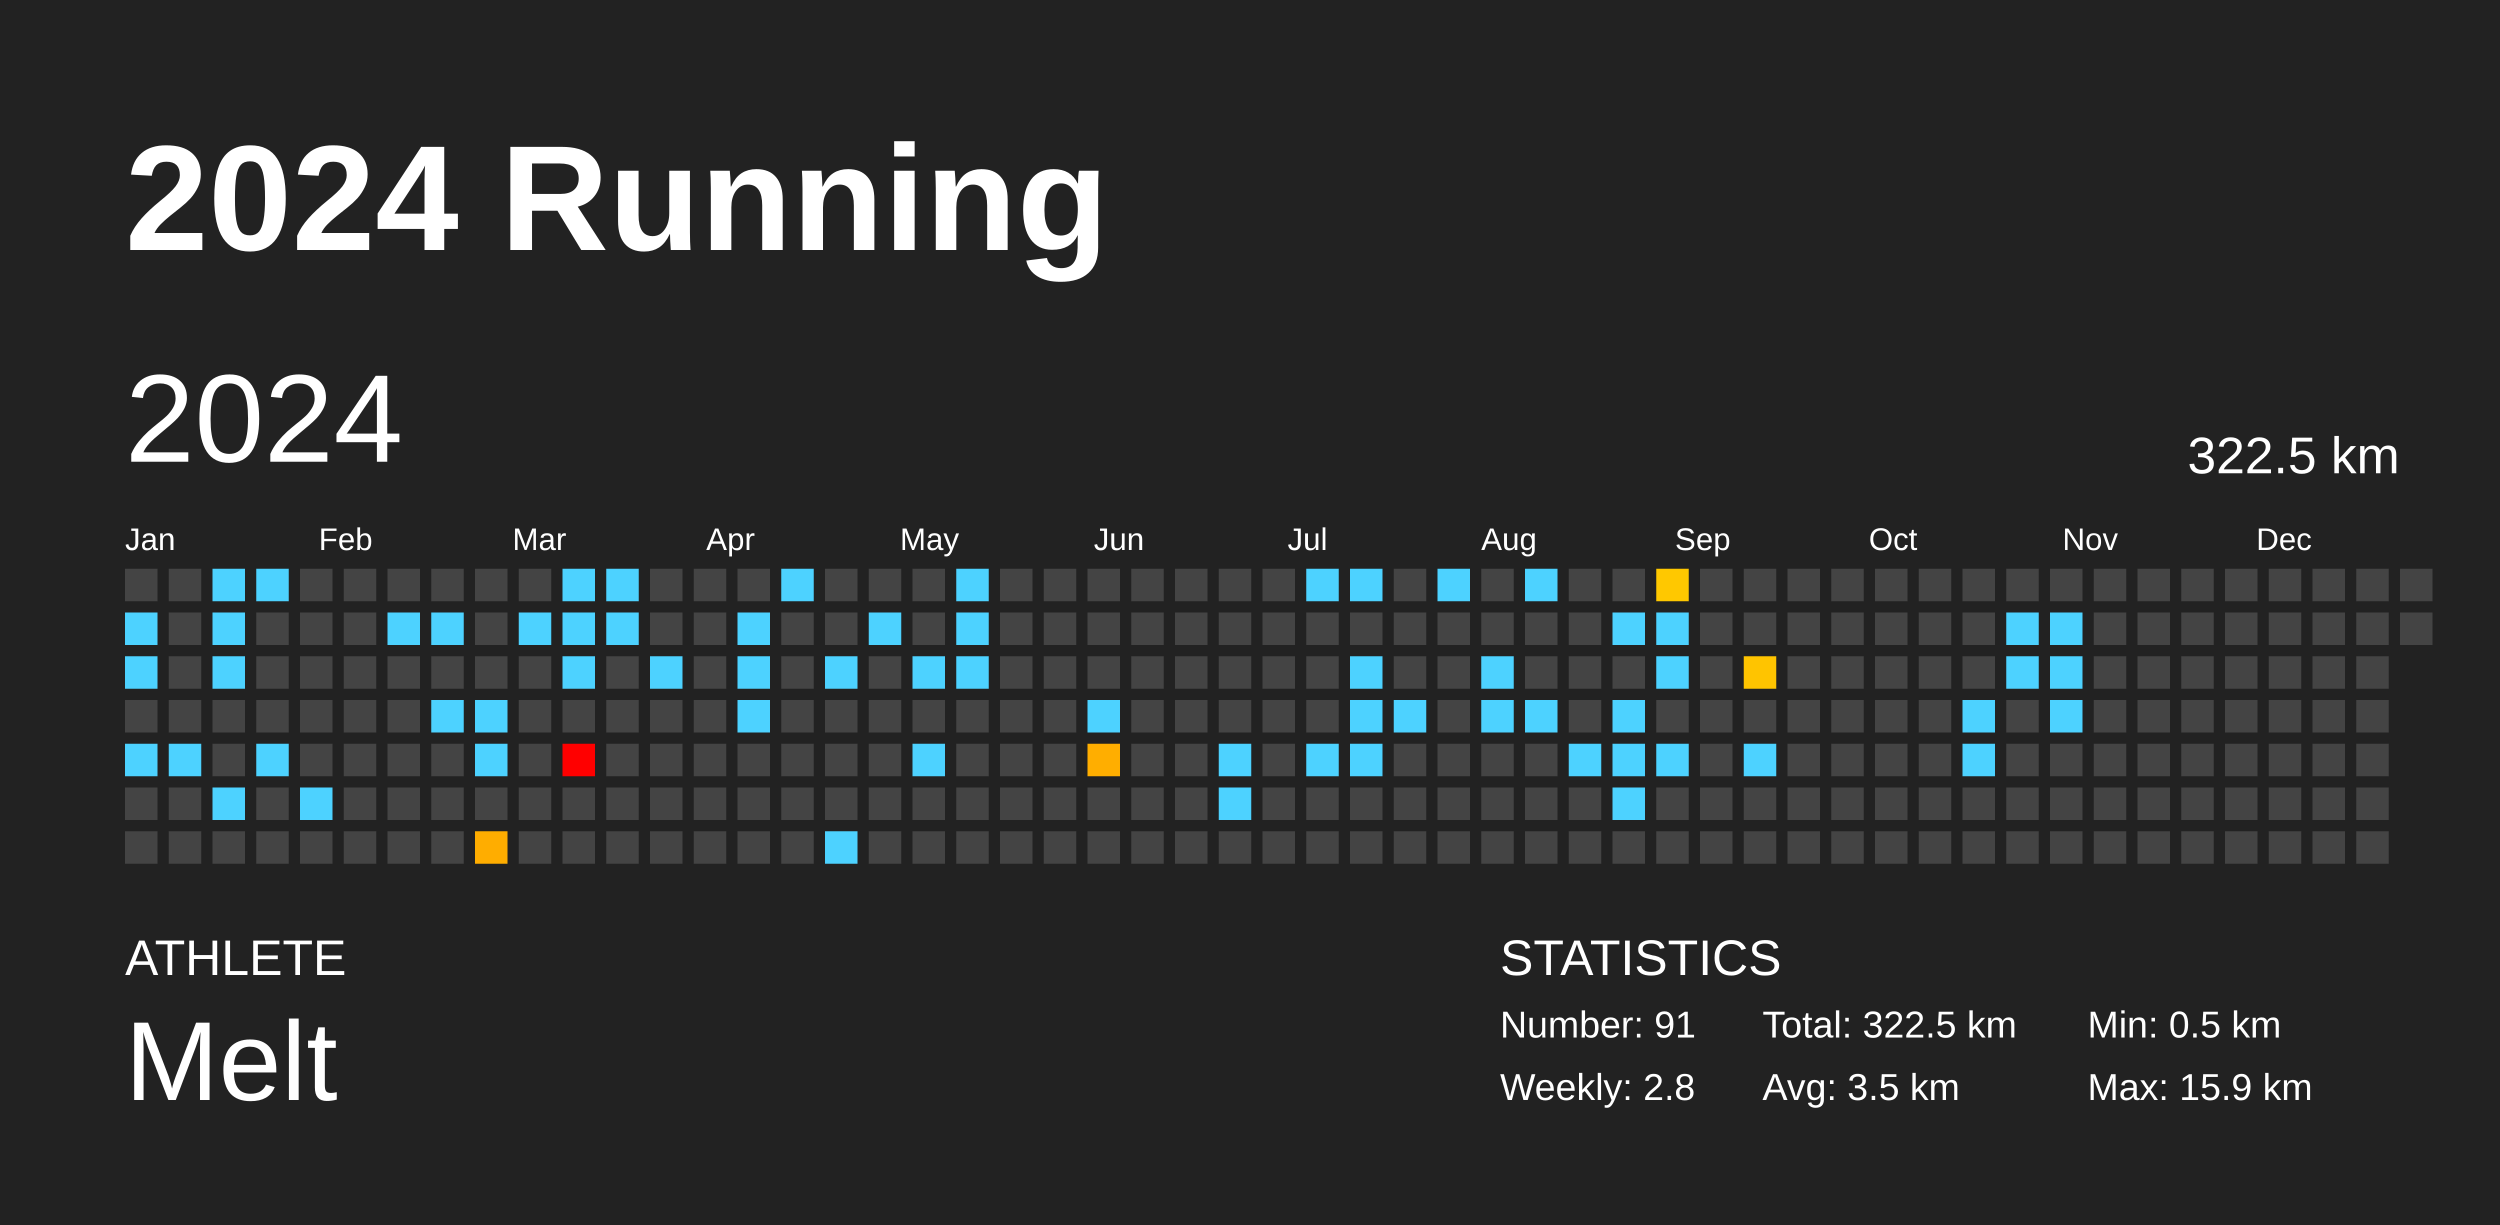
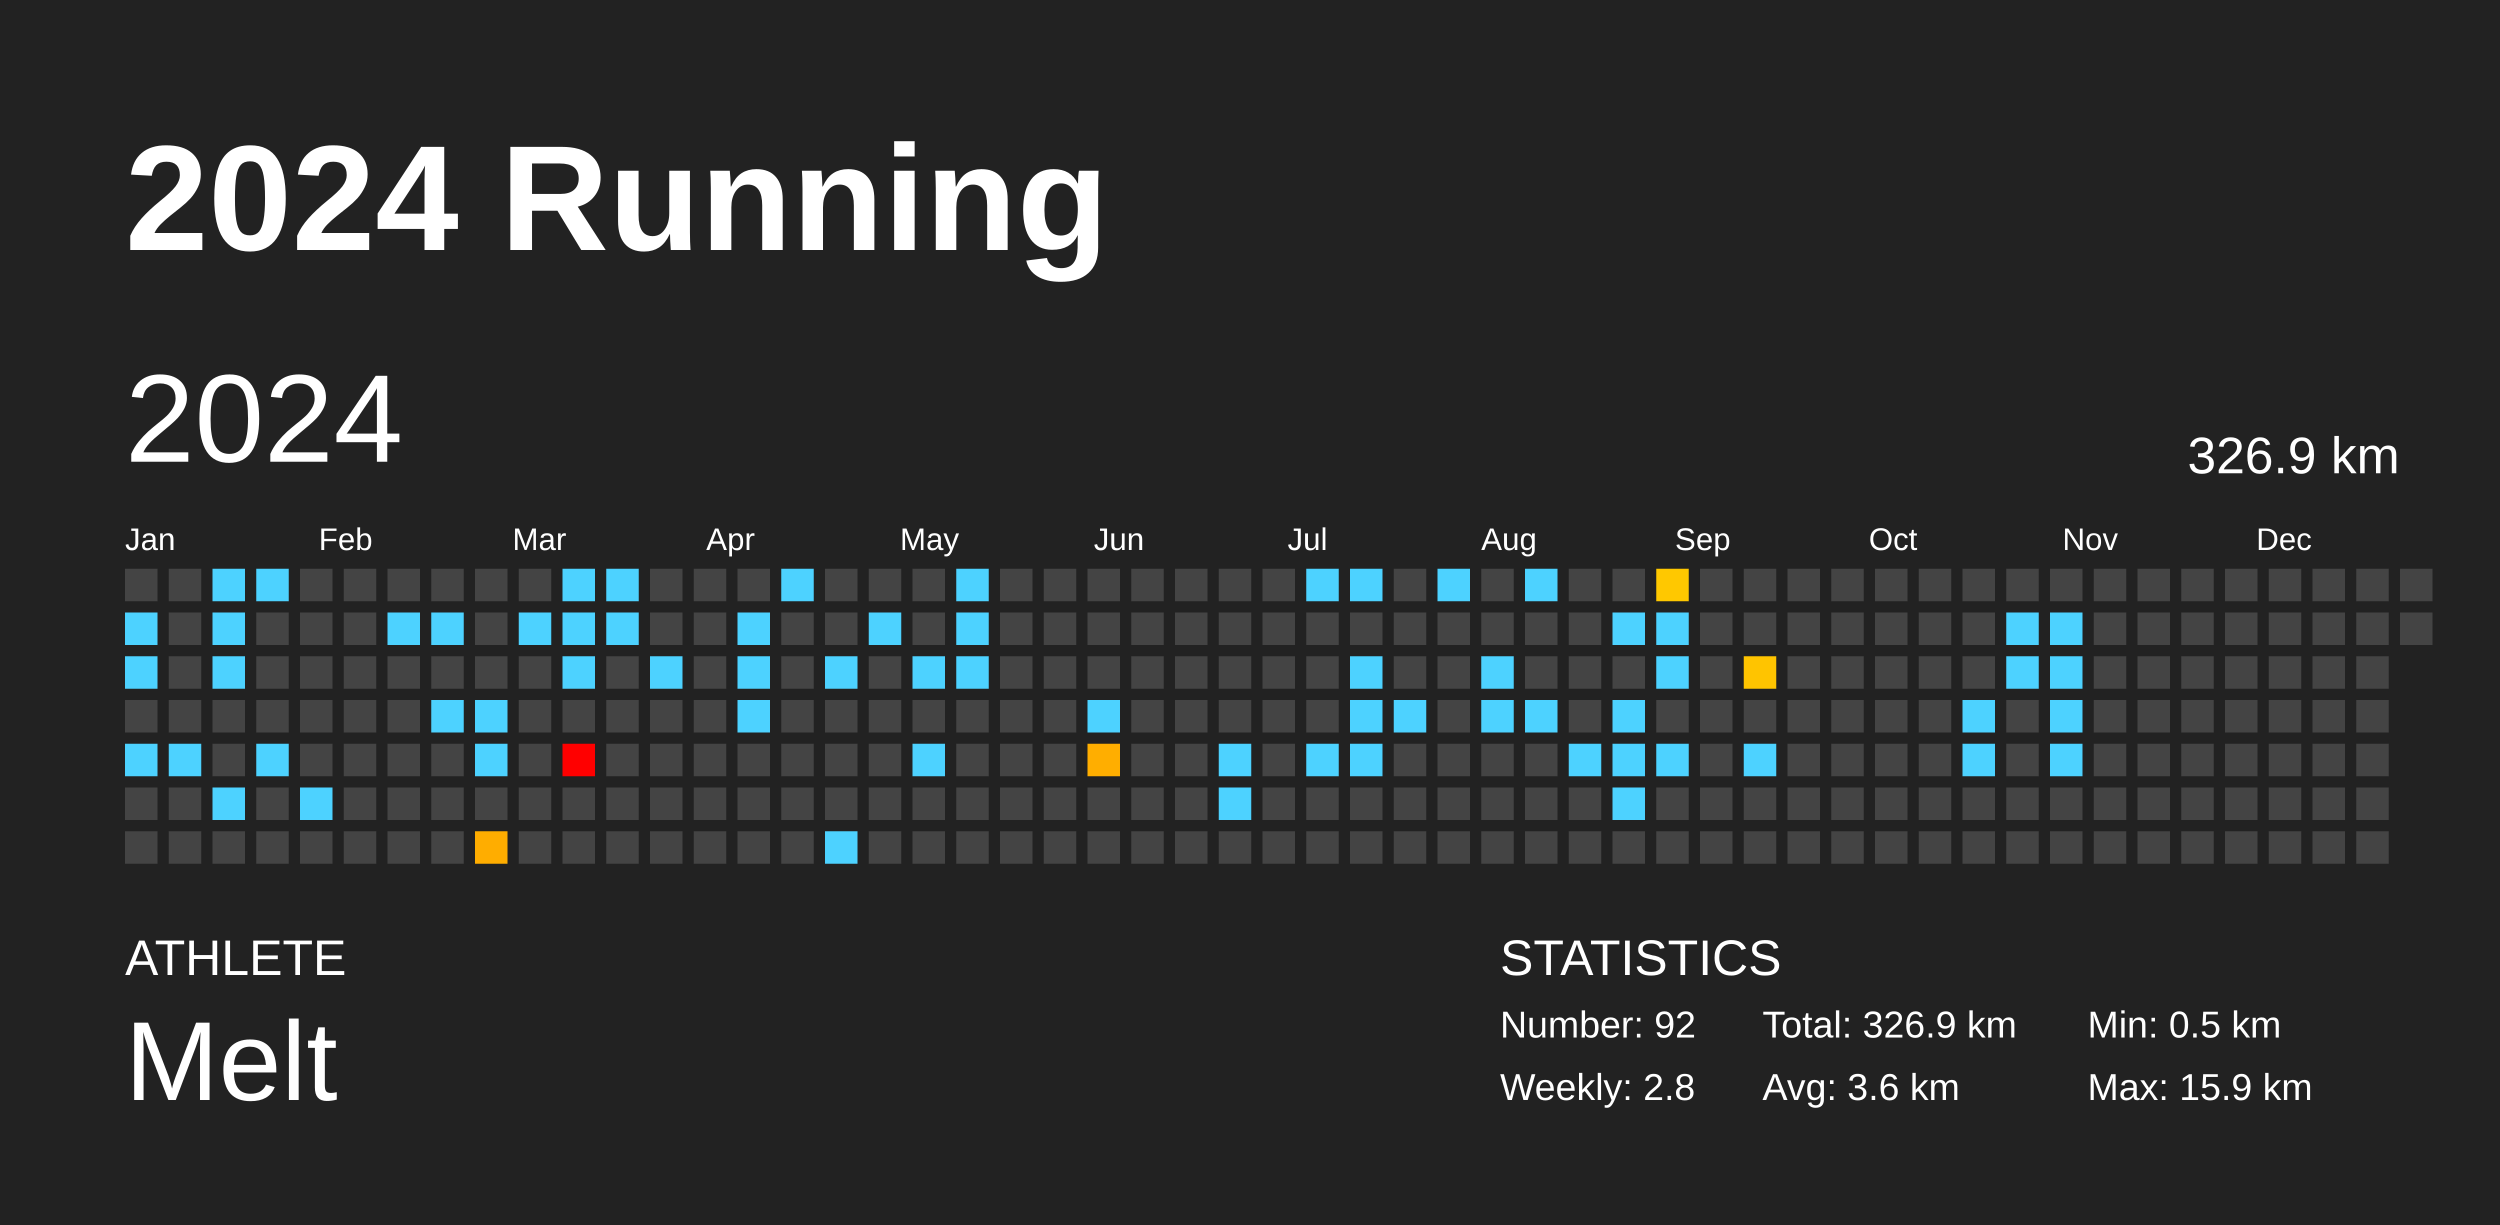
<svg xmlns="http://www.w3.org/2000/svg" baseProfile="full" height="98mm" version="1.1" viewBox="0,0,200,98" width="200mm">
  <defs />
  <rect fill="#222222" height="98" width="200" x="0" y="0" />
  <text fill="#FFFFFF" style="font-size:12px; font-family:Arial; font-weight:bold;" x="10" y="20">2024 Running</text>
  <text fill="#FFFFFF" style="font-size:4px; font-family:Arial" x="10" y="78">ATHLETE</text>
  <text fill="#FFFFFF" style="font-size:9px; font-family:Arial" x="10" y="88">Melt</text>
  <text fill="#FFFFFF" style="font-size:4px; font-family:Arial" x="120" y="78">STATISTICS</text>
-   <text fill="#FFFFFF" style="font-size:3px; font-family:Arial" x="120" y="83">Number: 91</text>
+   <text fill="#FFFFFF" style="font-size:3px; font-family:Arial" x="120" y="83">Number: 92</text>
  <text fill="#FFFFFF" style="font-size:3px; font-family:Arial" x="120" y="88">Weekly: 2.8</text>
-   <text fill="#FFFFFF" style="font-size:3px; font-family:Arial" x="141" y="83">Total: 322.5 km</text>
-   <text fill="#FFFFFF" style="font-size:3px; font-family:Arial" x="141" y="88">Avg: 3.5 km</text>
+   <text fill="#FFFFFF" style="font-size:3px; font-family:Arial" x="141" y="83">Total: 326.9 km</text>
+   <text fill="#FFFFFF" style="font-size:3px; font-family:Arial" x="141" y="88">Avg: 3.6 km</text>
  <text fill="#FFFFFF" style="font-size:3px; font-family:Arial" x="167" y="83">Min: 0.5 km</text>
  <text fill="#FFFFFF" style="font-size:3px; font-family:Arial" x="167" y="88">Max: 15.9 km</text>
  <text dominant-baseline="hanging" fill="#FFFFFF" style="font-size:10.0px; font-family:Arial;" x="10" y="30">2024</text>
-   <text dominant-baseline="hanging" fill="#FFFFFF" style="font-size:4.125px; font-family:Arial;" x="175" y="35">322.5 km</text>
+   <text dominant-baseline="hanging" fill="#FFFFFF" style="font-size:4.125px; font-family:Arial;" x="175" y="35">326.9 km</text>
  <text fill="#FFFFFF" style="font-size:2.5px; font-family:Arial" x="10.0" y="44">Jan</text>
  <text fill="#FFFFFF" style="font-size:2.5px; font-family:Arial" x="25.5" y="44">Feb</text>
  <text fill="#FFFFFF" style="font-size:2.5px; font-family:Arial" x="41.0" y="44">Mar</text>
  <text fill="#FFFFFF" style="font-size:2.5px; font-family:Arial" x="56.5" y="44">Apr</text>
  <text fill="#FFFFFF" style="font-size:2.5px; font-family:Arial" x="72.0" y="44">May</text>
  <text fill="#FFFFFF" style="font-size:2.5px; font-family:Arial" x="87.5" y="44">Jun</text>
  <text fill="#FFFFFF" style="font-size:2.5px; font-family:Arial" x="103.0" y="44">Jul</text>
  <text fill="#FFFFFF" style="font-size:2.5px; font-family:Arial" x="118.5" y="44">Aug</text>
  <text fill="#FFFFFF" style="font-size:2.5px; font-family:Arial" x="134.0" y="44">Sep</text>
  <text fill="#FFFFFF" style="font-size:2.5px; font-family:Arial" x="149.5" y="44">Oct</text>
  <text fill="#FFFFFF" style="font-size:2.5px; font-family:Arial" x="165.0" y="44">Nov</text>
  <text fill="#FFFFFF" style="font-size:2.5px; font-family:Arial" x="180.5" y="44">Dec</text>
  <rect fill="#444444" height="2.6" width="2.6" x="10.0" y="45.5" />
  <rect fill="#4dd2ff" height="2.6" width="2.6" x="10.0" y="49.0" />
  <rect fill="#4dd2ff" height="2.6" width="2.6" x="10.0" y="52.5" />
  <rect fill="#444444" height="2.6" width="2.6" x="10.0" y="56.0" />
  <rect fill="#4dd2ff" height="2.6" width="2.6" x="10.0" y="59.5" />
  <rect fill="#444444" height="2.6" width="2.6" x="10.0" y="63.0" />
  <rect fill="#444444" height="2.6" width="2.6" x="10.0" y="66.5" />
  <rect fill="#444444" height="2.6" width="2.6" x="13.5" y="45.5" />
  <rect fill="#444444" height="2.6" width="2.6" x="13.5" y="49.0" />
  <rect fill="#444444" height="2.6" width="2.6" x="13.5" y="52.5" />
  <rect fill="#444444" height="2.6" width="2.6" x="13.5" y="56.0" />
  <rect fill="#4dd2ff" height="2.6" width="2.6" x="13.5" y="59.5" />
  <rect fill="#444444" height="2.6" width="2.6" x="13.5" y="63.0" />
  <rect fill="#444444" height="2.6" width="2.6" x="13.5" y="66.5" />
  <rect fill="#4dd2ff" height="2.6" width="2.6" x="17.0" y="45.5" />
  <rect fill="#4dd2ff" height="2.6" width="2.6" x="17.0" y="49.0" />
  <rect fill="#4dd2ff" height="2.6" width="2.6" x="17.0" y="52.5" />
  <rect fill="#444444" height="2.6" width="2.6" x="17.0" y="56.0" />
  <rect fill="#444444" height="2.6" width="2.6" x="17.0" y="59.5" />
  <rect fill="#4dd2ff" height="2.6" width="2.6" x="17.0" y="63.0" />
  <rect fill="#444444" height="2.6" width="2.6" x="17.0" y="66.5" />
  <rect fill="#4dd2ff" height="2.6" width="2.6" x="20.5" y="45.5" />
  <rect fill="#444444" height="2.6" width="2.6" x="20.5" y="49.0" />
  <rect fill="#444444" height="2.6" width="2.6" x="20.5" y="52.5" />
  <rect fill="#444444" height="2.6" width="2.6" x="20.5" y="56.0" />
  <rect fill="#4dd2ff" height="2.6" width="2.6" x="20.5" y="59.5" />
  <rect fill="#444444" height="2.6" width="2.6" x="20.5" y="63.0" />
  <rect fill="#444444" height="2.6" width="2.6" x="20.5" y="66.5" />
  <rect fill="#444444" height="2.6" width="2.6" x="24.0" y="45.5" />
  <rect fill="#444444" height="2.6" width="2.6" x="24.0" y="49.0" />
  <rect fill="#444444" height="2.6" width="2.6" x="24.0" y="52.5" />
  <rect fill="#444444" height="2.6" width="2.6" x="24.0" y="56.0" />
  <rect fill="#444444" height="2.6" width="2.6" x="24.0" y="59.5" />
  <rect fill="#4dd2ff" height="2.6" width="2.6" x="24.0" y="63.0" />
  <rect fill="#444444" height="2.6" width="2.6" x="24.0" y="66.5" />
  <rect fill="#444444" height="2.6" width="2.6" x="27.5" y="45.5" />
  <rect fill="#444444" height="2.6" width="2.6" x="27.5" y="49.0" />
  <rect fill="#444444" height="2.6" width="2.6" x="27.5" y="52.5" />
  <rect fill="#444444" height="2.6" width="2.6" x="27.5" y="56.0" />
  <rect fill="#444444" height="2.6" width="2.6" x="27.5" y="59.5" />
  <rect fill="#444444" height="2.6" width="2.6" x="27.5" y="63.0" />
  <rect fill="#444444" height="2.6" width="2.6" x="27.5" y="66.5" />
  <rect fill="#444444" height="2.6" width="2.6" x="31.0" y="45.5" />
  <rect fill="#4dd2ff" height="2.6" width="2.6" x="31.0" y="49.0" />
  <rect fill="#444444" height="2.6" width="2.6" x="31.0" y="52.5" />
  <rect fill="#444444" height="2.6" width="2.6" x="31.0" y="56.0" />
  <rect fill="#444444" height="2.6" width="2.6" x="31.0" y="59.5" />
  <rect fill="#444444" height="2.6" width="2.6" x="31.0" y="63.0" />
  <rect fill="#444444" height="2.6" width="2.6" x="31.0" y="66.5" />
  <rect fill="#444444" height="2.6" width="2.6" x="34.5" y="45.5" />
  <rect fill="#4dd2ff" height="2.6" width="2.6" x="34.5" y="49.0" />
  <rect fill="#444444" height="2.6" width="2.6" x="34.5" y="52.5" />
  <rect fill="#4dd2ff" height="2.6" width="2.6" x="34.5" y="56.0" />
  <rect fill="#444444" height="2.6" width="2.6" x="34.5" y="59.5" />
  <rect fill="#444444" height="2.6" width="2.6" x="34.5" y="63.0" />
  <rect fill="#444444" height="2.6" width="2.6" x="34.5" y="66.5" />
  <rect fill="#444444" height="2.6" width="2.6" x="38.0" y="45.5" />
  <rect fill="#444444" height="2.6" width="2.6" x="38.0" y="49.0" />
  <rect fill="#444444" height="2.6" width="2.6" x="38.0" y="52.5" />
  <rect fill="#4dd2ff" height="2.6" width="2.6" x="38.0" y="56.0" />
  <rect fill="#4dd2ff" height="2.6" width="2.6" x="38.0" y="59.5" />
  <rect fill="#444444" height="2.6" width="2.6" x="38.0" y="63.0" />
  <rect fill="#ffad00" height="2.6" width="2.6" x="38.0" y="66.5" />
  <rect fill="#444444" height="2.6" width="2.6" x="41.5" y="45.5" />
  <rect fill="#4dd2ff" height="2.6" width="2.6" x="41.5" y="49.0" />
  <rect fill="#444444" height="2.6" width="2.6" x="41.5" y="52.5" />
  <rect fill="#444444" height="2.6" width="2.6" x="41.5" y="56.0" />
  <rect fill="#444444" height="2.6" width="2.6" x="41.5" y="59.5" />
  <rect fill="#444444" height="2.6" width="2.6" x="41.5" y="63.0" />
  <rect fill="#444444" height="2.6" width="2.6" x="41.5" y="66.5" />
  <rect fill="#4dd2ff" height="2.6" width="2.6" x="45.0" y="45.5" />
  <rect fill="#4dd2ff" height="2.6" width="2.6" x="45.0" y="49.0" />
  <rect fill="#4dd2ff" height="2.6" width="2.6" x="45.0" y="52.5" />
  <rect fill="#444444" height="2.6" width="2.6" x="45.0" y="56.0" />
  <rect fill="red" height="2.6" width="2.6" x="45.0" y="59.5" />
  <rect fill="#444444" height="2.6" width="2.6" x="45.0" y="63.0" />
  <rect fill="#444444" height="2.6" width="2.6" x="45.0" y="66.5" />
  <rect fill="#4dd2ff" height="2.6" width="2.6" x="48.5" y="45.5" />
  <rect fill="#4dd2ff" height="2.6" width="2.6" x="48.5" y="49.0" />
  <rect fill="#444444" height="2.6" width="2.6" x="48.5" y="52.5" />
  <rect fill="#444444" height="2.6" width="2.6" x="48.5" y="56.0" />
  <rect fill="#444444" height="2.6" width="2.6" x="48.5" y="59.5" />
  <rect fill="#444444" height="2.6" width="2.6" x="48.5" y="63.0" />
  <rect fill="#444444" height="2.6" width="2.6" x="48.5" y="66.5" />
  <rect fill="#444444" height="2.6" width="2.6" x="52.0" y="45.5" />
  <rect fill="#444444" height="2.6" width="2.6" x="52.0" y="49.0" />
  <rect fill="#4dd2ff" height="2.6" width="2.6" x="52.0" y="52.5" />
  <rect fill="#444444" height="2.6" width="2.6" x="52.0" y="56.0" />
  <rect fill="#444444" height="2.6" width="2.6" x="52.0" y="59.5" />
  <rect fill="#444444" height="2.6" width="2.6" x="52.0" y="63.0" />
  <rect fill="#444444" height="2.6" width="2.6" x="52.0" y="66.5" />
  <rect fill="#444444" height="2.6" width="2.6" x="55.5" y="45.5" />
  <rect fill="#444444" height="2.6" width="2.6" x="55.5" y="49.0" />
  <rect fill="#444444" height="2.6" width="2.6" x="55.5" y="52.5" />
  <rect fill="#444444" height="2.6" width="2.6" x="55.5" y="56.0" />
  <rect fill="#444444" height="2.6" width="2.6" x="55.5" y="59.5" />
  <rect fill="#444444" height="2.6" width="2.6" x="55.5" y="63.0" />
  <rect fill="#444444" height="2.6" width="2.6" x="55.5" y="66.5" />
  <rect fill="#444444" height="2.6" width="2.6" x="59.0" y="45.5" />
  <rect fill="#4dd2ff" height="2.6" width="2.6" x="59.0" y="49.0" />
  <rect fill="#4dd2ff" height="2.6" width="2.6" x="59.0" y="52.5" />
  <rect fill="#4dd2ff" height="2.6" width="2.6" x="59.0" y="56.0" />
  <rect fill="#444444" height="2.6" width="2.6" x="59.0" y="59.5" />
  <rect fill="#444444" height="2.6" width="2.6" x="59.0" y="63.0" />
  <rect fill="#444444" height="2.6" width="2.6" x="59.0" y="66.5" />
  <rect fill="#4dd2ff" height="2.6" width="2.6" x="62.5" y="45.5" />
  <rect fill="#444444" height="2.6" width="2.6" x="62.5" y="49.0" />
  <rect fill="#444444" height="2.6" width="2.6" x="62.5" y="52.5" />
  <rect fill="#444444" height="2.6" width="2.6" x="62.5" y="56.0" />
  <rect fill="#444444" height="2.6" width="2.6" x="62.5" y="59.5" />
  <rect fill="#444444" height="2.6" width="2.6" x="62.5" y="63.0" />
  <rect fill="#444444" height="2.6" width="2.6" x="62.5" y="66.5" />
  <rect fill="#444444" height="2.6" width="2.6" x="66.0" y="45.5" />
  <rect fill="#444444" height="2.6" width="2.6" x="66.0" y="49.0" />
  <rect fill="#4dd2ff" height="2.6" width="2.6" x="66.0" y="52.5" />
  <rect fill="#444444" height="2.6" width="2.6" x="66.0" y="56.0" />
  <rect fill="#444444" height="2.6" width="2.6" x="66.0" y="59.5" />
  <rect fill="#444444" height="2.6" width="2.6" x="66.0" y="63.0" />
  <rect fill="#4dd2ff" height="2.6" width="2.6" x="66.0" y="66.5" />
  <rect fill="#444444" height="2.6" width="2.6" x="69.5" y="45.5" />
  <rect fill="#4dd2ff" height="2.6" width="2.6" x="69.5" y="49.0" />
  <rect fill="#444444" height="2.6" width="2.6" x="69.5" y="52.5" />
  <rect fill="#444444" height="2.6" width="2.6" x="69.5" y="56.0" />
  <rect fill="#444444" height="2.6" width="2.6" x="69.5" y="59.5" />
  <rect fill="#444444" height="2.6" width="2.6" x="69.5" y="63.0" />
  <rect fill="#444444" height="2.6" width="2.6" x="69.5" y="66.5" />
  <rect fill="#444444" height="2.6" width="2.6" x="73.0" y="45.5" />
  <rect fill="#444444" height="2.6" width="2.6" x="73.0" y="49.0" />
  <rect fill="#4dd2ff" height="2.6" width="2.6" x="73.0" y="52.5" />
  <rect fill="#444444" height="2.6" width="2.6" x="73.0" y="56.0" />
  <rect fill="#4dd2ff" height="2.6" width="2.6" x="73.0" y="59.5" />
  <rect fill="#444444" height="2.6" width="2.6" x="73.0" y="63.0" />
  <rect fill="#444444" height="2.6" width="2.6" x="73.0" y="66.5" />
  <rect fill="#4dd2ff" height="2.6" width="2.6" x="76.5" y="45.5" />
  <rect fill="#4dd2ff" height="2.6" width="2.6" x="76.5" y="49.0" />
  <rect fill="#4dd2ff" height="2.6" width="2.6" x="76.5" y="52.5" />
  <rect fill="#444444" height="2.6" width="2.6" x="76.5" y="56.0" />
  <rect fill="#444444" height="2.6" width="2.6" x="76.5" y="59.5" />
  <rect fill="#444444" height="2.6" width="2.6" x="76.5" y="63.0" />
  <rect fill="#444444" height="2.6" width="2.6" x="76.5" y="66.5" />
  <rect fill="#444444" height="2.6" width="2.6" x="80.0" y="45.5" />
  <rect fill="#444444" height="2.6" width="2.6" x="80.0" y="49.0" />
  <rect fill="#444444" height="2.6" width="2.6" x="80.0" y="52.5" />
  <rect fill="#444444" height="2.6" width="2.6" x="80.0" y="56.0" />
  <rect fill="#444444" height="2.6" width="2.6" x="80.0" y="59.5" />
  <rect fill="#444444" height="2.6" width="2.6" x="80.0" y="63.0" />
  <rect fill="#444444" height="2.6" width="2.6" x="80.0" y="66.5" />
  <rect fill="#444444" height="2.6" width="2.6" x="83.5" y="45.5" />
  <rect fill="#444444" height="2.6" width="2.6" x="83.5" y="49.0" />
  <rect fill="#444444" height="2.6" width="2.6" x="83.5" y="52.5" />
  <rect fill="#444444" height="2.6" width="2.6" x="83.5" y="56.0" />
  <rect fill="#444444" height="2.6" width="2.6" x="83.5" y="59.5" />
  <rect fill="#444444" height="2.6" width="2.6" x="83.5" y="63.0" />
  <rect fill="#444444" height="2.6" width="2.6" x="83.5" y="66.5" />
  <rect fill="#444444" height="2.6" width="2.6" x="87.0" y="45.5" />
  <rect fill="#444444" height="2.6" width="2.6" x="87.0" y="49.0" />
  <rect fill="#444444" height="2.6" width="2.6" x="87.0" y="52.5" />
  <rect fill="#4dd2ff" height="2.6" width="2.6" x="87.0" y="56.0" />
  <rect fill="#ffae00" height="2.6" width="2.6" x="87.0" y="59.5" />
  <rect fill="#444444" height="2.6" width="2.6" x="87.0" y="63.0" />
  <rect fill="#444444" height="2.6" width="2.6" x="87.0" y="66.5" />
  <rect fill="#444444" height="2.6" width="2.6" x="90.5" y="45.5" />
  <rect fill="#444444" height="2.6" width="2.6" x="90.5" y="49.0" />
  <rect fill="#444444" height="2.6" width="2.6" x="90.5" y="52.5" />
  <rect fill="#444444" height="2.6" width="2.6" x="90.5" y="56.0" />
  <rect fill="#444444" height="2.6" width="2.6" x="90.5" y="59.5" />
  <rect fill="#444444" height="2.6" width="2.6" x="90.5" y="63.0" />
  <rect fill="#444444" height="2.6" width="2.6" x="90.5" y="66.5" />
  <rect fill="#444444" height="2.6" width="2.6" x="94.0" y="45.5" />
  <rect fill="#444444" height="2.6" width="2.6" x="94.0" y="49.0" />
  <rect fill="#444444" height="2.6" width="2.6" x="94.0" y="52.5" />
  <rect fill="#444444" height="2.6" width="2.6" x="94.0" y="56.0" />
  <rect fill="#444444" height="2.6" width="2.6" x="94.0" y="59.5" />
  <rect fill="#444444" height="2.6" width="2.6" x="94.0" y="63.0" />
  <rect fill="#444444" height="2.6" width="2.6" x="94.0" y="66.5" />
  <rect fill="#444444" height="2.6" width="2.6" x="97.5" y="45.5" />
  <rect fill="#444444" height="2.6" width="2.6" x="97.5" y="49.0" />
  <rect fill="#444444" height="2.6" width="2.6" x="97.5" y="52.5" />
  <rect fill="#444444" height="2.6" width="2.6" x="97.5" y="56.0" />
  <rect fill="#4dd2ff" height="2.6" width="2.6" x="97.5" y="59.5" />
  <rect fill="#4dd2ff" height="2.6" width="2.6" x="97.5" y="63.0" />
  <rect fill="#444444" height="2.6" width="2.6" x="97.5" y="66.5" />
  <rect fill="#444444" height="2.6" width="2.6" x="101.0" y="45.5" />
  <rect fill="#444444" height="2.6" width="2.6" x="101.0" y="49.0" />
  <rect fill="#444444" height="2.6" width="2.6" x="101.0" y="52.5" />
  <rect fill="#444444" height="2.6" width="2.6" x="101.0" y="56.0" />
  <rect fill="#444444" height="2.6" width="2.6" x="101.0" y="59.5" />
  <rect fill="#444444" height="2.6" width="2.6" x="101.0" y="63.0" />
  <rect fill="#444444" height="2.6" width="2.6" x="101.0" y="66.5" />
  <rect fill="#4dd2ff" height="2.6" width="2.6" x="104.5" y="45.5" />
  <rect fill="#444444" height="2.6" width="2.6" x="104.5" y="49.0" />
  <rect fill="#444444" height="2.6" width="2.6" x="104.5" y="52.5" />
  <rect fill="#444444" height="2.6" width="2.6" x="104.5" y="56.0" />
  <rect fill="#4dd2ff" height="2.6" width="2.6" x="104.5" y="59.5" />
  <rect fill="#444444" height="2.6" width="2.6" x="104.5" y="63.0" />
  <rect fill="#444444" height="2.6" width="2.6" x="104.5" y="66.5" />
  <rect fill="#4dd2ff" height="2.6" width="2.6" x="108.0" y="45.5" />
  <rect fill="#444444" height="2.6" width="2.6" x="108.0" y="49.0" />
  <rect fill="#4dd2ff" height="2.6" width="2.6" x="108.0" y="52.5" />
  <rect fill="#4dd2ff" height="2.6" width="2.6" x="108.0" y="56.0" />
  <rect fill="#4dd2ff" height="2.6" width="2.6" x="108.0" y="59.5" />
  <rect fill="#444444" height="2.6" width="2.6" x="108.0" y="63.0" />
  <rect fill="#444444" height="2.6" width="2.6" x="108.0" y="66.5" />
  <rect fill="#444444" height="2.6" width="2.6" x="111.5" y="45.5" />
  <rect fill="#444444" height="2.6" width="2.6" x="111.5" y="49.0" />
  <rect fill="#444444" height="2.6" width="2.6" x="111.5" y="52.5" />
  <rect fill="#4dd2ff" height="2.6" width="2.6" x="111.5" y="56.0" />
  <rect fill="#444444" height="2.6" width="2.6" x="111.5" y="59.5" />
  <rect fill="#444444" height="2.6" width="2.6" x="111.5" y="63.0" />
  <rect fill="#444444" height="2.6" width="2.6" x="111.5" y="66.5" />
  <rect fill="#4dd2ff" height="2.6" width="2.6" x="115.0" y="45.5" />
  <rect fill="#444444" height="2.6" width="2.6" x="115.0" y="49.0" />
  <rect fill="#444444" height="2.6" width="2.6" x="115.0" y="52.5" />
  <rect fill="#444444" height="2.6" width="2.6" x="115.0" y="56.0" />
  <rect fill="#444444" height="2.6" width="2.6" x="115.0" y="59.5" />
  <rect fill="#444444" height="2.6" width="2.6" x="115.0" y="63.0" />
  <rect fill="#444444" height="2.6" width="2.6" x="115.0" y="66.5" />
  <rect fill="#444444" height="2.6" width="2.6" x="118.5" y="45.5" />
  <rect fill="#444444" height="2.6" width="2.6" x="118.5" y="49.0" />
  <rect fill="#4dd2ff" height="2.6" width="2.6" x="118.5" y="52.5" />
  <rect fill="#4dd2ff" height="2.6" width="2.6" x="118.5" y="56.0" />
  <rect fill="#444444" height="2.6" width="2.6" x="118.5" y="59.5" />
  <rect fill="#444444" height="2.6" width="2.6" x="118.5" y="63.0" />
  <rect fill="#444444" height="2.6" width="2.6" x="118.5" y="66.5" />
  <rect fill="#4dd2ff" height="2.6" width="2.6" x="122.0" y="45.5" />
  <rect fill="#444444" height="2.6" width="2.6" x="122.0" y="49.0" />
  <rect fill="#444444" height="2.6" width="2.6" x="122.0" y="52.5" />
  <rect fill="#4dd2ff" height="2.6" width="2.6" x="122.0" y="56.0" />
  <rect fill="#444444" height="2.6" width="2.6" x="122.0" y="59.5" />
  <rect fill="#444444" height="2.6" width="2.6" x="122.0" y="63.0" />
  <rect fill="#444444" height="2.6" width="2.6" x="122.0" y="66.5" />
  <rect fill="#444444" height="2.6" width="2.6" x="125.5" y="45.5" />
  <rect fill="#444444" height="2.6" width="2.6" x="125.5" y="49.0" />
  <rect fill="#444444" height="2.6" width="2.6" x="125.5" y="52.5" />
  <rect fill="#444444" height="2.6" width="2.6" x="125.5" y="56.0" />
  <rect fill="#4dd2ff" height="2.6" width="2.6" x="125.5" y="59.5" />
  <rect fill="#444444" height="2.6" width="2.6" x="125.5" y="63.0" />
  <rect fill="#444444" height="2.6" width="2.6" x="125.5" y="66.5" />
  <rect fill="#444444" height="2.6" width="2.6" x="129.0" y="45.5" />
  <rect fill="#4dd2ff" height="2.6" width="2.6" x="129.0" y="49.0" />
  <rect fill="#444444" height="2.6" width="2.6" x="129.0" y="52.5" />
  <rect fill="#4dd2ff" height="2.6" width="2.6" x="129.0" y="56.0" />
  <rect fill="#4dd2ff" height="2.6" width="2.6" x="129.0" y="59.5" />
  <rect fill="#4dd2ff" height="2.6" width="2.6" x="129.0" y="63.0" />
  <rect fill="#444444" height="2.6" width="2.6" x="129.0" y="66.5" />
  <rect fill="#ffc800" height="2.6" width="2.6" x="132.5" y="45.5" />
  <rect fill="#4dd2ff" height="2.6" width="2.6" x="132.5" y="49.0" />
  <rect fill="#4dd2ff" height="2.6" width="2.6" x="132.5" y="52.5" />
  <rect fill="#444444" height="2.6" width="2.6" x="132.5" y="56.0" />
  <rect fill="#4dd2ff" height="2.6" width="2.6" x="132.5" y="59.5" />
  <rect fill="#444444" height="2.6" width="2.6" x="132.5" y="63.0" />
  <rect fill="#444444" height="2.6" width="2.6" x="132.5" y="66.5" />
  <rect fill="#444444" height="2.6" width="2.6" x="136.0" y="45.5" />
  <rect fill="#444444" height="2.6" width="2.6" x="136.0" y="49.0" />
  <rect fill="#444444" height="2.6" width="2.6" x="136.0" y="52.5" />
  <rect fill="#444444" height="2.6" width="2.6" x="136.0" y="56.0" />
  <rect fill="#444444" height="2.6" width="2.6" x="136.0" y="59.5" />
  <rect fill="#444444" height="2.6" width="2.6" x="136.0" y="63.0" />
  <rect fill="#444444" height="2.6" width="2.6" x="136.0" y="66.5" />
  <rect fill="#444444" height="2.6" width="2.6" x="139.5" y="45.5" />
  <rect fill="#444444" height="2.6" width="2.6" x="139.5" y="49.0" />
  <rect fill="#ffc400" height="2.6" width="2.6" x="139.5" y="52.5" />
  <rect fill="#444444" height="2.6" width="2.6" x="139.5" y="56.0" />
  <rect fill="#4dd2ff" height="2.6" width="2.6" x="139.5" y="59.5" />
  <rect fill="#444444" height="2.6" width="2.6" x="139.5" y="63.0" />
  <rect fill="#444444" height="2.6" width="2.6" x="139.5" y="66.5" />
  <rect fill="#444444" height="2.6" width="2.6" x="143.0" y="45.5" />
  <rect fill="#444444" height="2.6" width="2.6" x="143.0" y="49.0" />
  <rect fill="#444444" height="2.6" width="2.6" x="143.0" y="52.5" />
  <rect fill="#444444" height="2.6" width="2.6" x="143.0" y="56.0" />
  <rect fill="#444444" height="2.6" width="2.6" x="143.0" y="59.5" />
  <rect fill="#444444" height="2.6" width="2.6" x="143.0" y="63.0" />
  <rect fill="#444444" height="2.6" width="2.6" x="143.0" y="66.5" />
  <rect fill="#444444" height="2.6" width="2.6" x="146.5" y="45.5" />
  <rect fill="#444444" height="2.6" width="2.6" x="146.5" y="49.0" />
  <rect fill="#444444" height="2.6" width="2.6" x="146.5" y="52.5" />
  <rect fill="#444444" height="2.6" width="2.6" x="146.5" y="56.0" />
  <rect fill="#444444" height="2.6" width="2.6" x="146.5" y="59.5" />
  <rect fill="#444444" height="2.6" width="2.6" x="146.5" y="63.0" />
  <rect fill="#444444" height="2.6" width="2.6" x="146.5" y="66.5" />
  <rect fill="#444444" height="2.6" width="2.6" x="150.0" y="45.5" />
  <rect fill="#444444" height="2.6" width="2.6" x="150.0" y="49.0" />
  <rect fill="#444444" height="2.6" width="2.6" x="150.0" y="52.5" />
  <rect fill="#444444" height="2.6" width="2.6" x="150.0" y="56.0" />
  <rect fill="#444444" height="2.6" width="2.6" x="150.0" y="59.5" />
  <rect fill="#444444" height="2.6" width="2.6" x="150.0" y="63.0" />
  <rect fill="#444444" height="2.6" width="2.6" x="150.0" y="66.5" />
  <rect fill="#444444" height="2.6" width="2.6" x="153.5" y="45.5" />
  <rect fill="#444444" height="2.6" width="2.6" x="153.5" y="49.0" />
  <rect fill="#444444" height="2.6" width="2.6" x="153.5" y="52.5" />
  <rect fill="#444444" height="2.6" width="2.6" x="153.5" y="56.0" />
  <rect fill="#444444" height="2.6" width="2.6" x="153.5" y="59.5" />
  <rect fill="#444444" height="2.6" width="2.6" x="153.5" y="63.0" />
  <rect fill="#444444" height="2.6" width="2.6" x="153.5" y="66.5" />
  <rect fill="#444444" height="2.6" width="2.6" x="157.0" y="45.5" />
  <rect fill="#444444" height="2.6" width="2.6" x="157.0" y="49.0" />
  <rect fill="#444444" height="2.6" width="2.6" x="157.0" y="52.5" />
  <rect fill="#4dd2ff" height="2.6" width="2.6" x="157.0" y="56.0" />
  <rect fill="#4dd2ff" height="2.6" width="2.6" x="157.0" y="59.5" />
  <rect fill="#444444" height="2.6" width="2.6" x="157.0" y="63.0" />
  <rect fill="#444444" height="2.6" width="2.6" x="157.0" y="66.5" />
  <rect fill="#444444" height="2.6" width="2.6" x="160.5" y="45.5" />
  <rect fill="#4dd2ff" height="2.6" width="2.6" x="160.5" y="49.0" />
  <rect fill="#4dd2ff" height="2.6" width="2.6" x="160.5" y="52.5" />
  <rect fill="#444444" height="2.6" width="2.6" x="160.5" y="56.0" />
  <rect fill="#444444" height="2.6" width="2.6" x="160.5" y="59.5" />
  <rect fill="#444444" height="2.6" width="2.6" x="160.5" y="63.0" />
  <rect fill="#444444" height="2.6" width="2.6" x="160.5" y="66.5" />
  <rect fill="#444444" height="2.6" width="2.6" x="164.0" y="45.5" />
  <rect fill="#4dd2ff" height="2.6" width="2.6" x="164.0" y="49.0" />
  <rect fill="#4dd2ff" height="2.6" width="2.6" x="164.0" y="52.5" />
  <rect fill="#4dd2ff" height="2.6" width="2.6" x="164.0" y="56.0" />
-   <rect fill="#444444" height="2.6" width="2.6" x="164.0" y="59.5" />
+   <rect fill="#4dd2ff" height="2.6" width="2.6" x="164.0" y="59.5" />
  <rect fill="#444444" height="2.6" width="2.6" x="164.0" y="63.0" />
  <rect fill="#444444" height="2.6" width="2.6" x="164.0" y="66.5" />
  <rect fill="#444444" height="2.6" width="2.6" x="167.5" y="45.5" />
  <rect fill="#444444" height="2.6" width="2.6" x="167.5" y="49.0" />
  <rect fill="#444444" height="2.6" width="2.6" x="167.5" y="52.5" />
  <rect fill="#444444" height="2.6" width="2.6" x="167.5" y="56.0" />
  <rect fill="#444444" height="2.6" width="2.6" x="167.5" y="59.5" />
  <rect fill="#444444" height="2.6" width="2.6" x="167.5" y="63.0" />
  <rect fill="#444444" height="2.6" width="2.6" x="167.5" y="66.5" />
  <rect fill="#444444" height="2.6" width="2.6" x="171.0" y="45.5" />
  <rect fill="#444444" height="2.6" width="2.6" x="171.0" y="49.0" />
  <rect fill="#444444" height="2.6" width="2.6" x="171.0" y="52.5" />
  <rect fill="#444444" height="2.6" width="2.6" x="171.0" y="56.0" />
  <rect fill="#444444" height="2.6" width="2.6" x="171.0" y="59.5" />
  <rect fill="#444444" height="2.6" width="2.6" x="171.0" y="63.0" />
  <rect fill="#444444" height="2.6" width="2.6" x="171.0" y="66.5" />
  <rect fill="#444444" height="2.6" width="2.6" x="174.5" y="45.5" />
  <rect fill="#444444" height="2.6" width="2.6" x="174.5" y="49.0" />
  <rect fill="#444444" height="2.6" width="2.6" x="174.5" y="52.5" />
  <rect fill="#444444" height="2.6" width="2.6" x="174.5" y="56.0" />
  <rect fill="#444444" height="2.6" width="2.6" x="174.5" y="59.5" />
  <rect fill="#444444" height="2.6" width="2.6" x="174.5" y="63.0" />
  <rect fill="#444444" height="2.6" width="2.6" x="174.5" y="66.5" />
  <rect fill="#444444" height="2.6" width="2.6" x="178.0" y="45.5" />
  <rect fill="#444444" height="2.6" width="2.6" x="178.0" y="49.0" />
  <rect fill="#444444" height="2.6" width="2.6" x="178.0" y="52.5" />
  <rect fill="#444444" height="2.6" width="2.6" x="178.0" y="56.0" />
  <rect fill="#444444" height="2.6" width="2.6" x="178.0" y="59.5" />
  <rect fill="#444444" height="2.6" width="2.6" x="178.0" y="63.0" />
  <rect fill="#444444" height="2.6" width="2.6" x="178.0" y="66.5" />
  <rect fill="#444444" height="2.6" width="2.6" x="181.5" y="45.5" />
  <rect fill="#444444" height="2.6" width="2.6" x="181.5" y="49.0" />
  <rect fill="#444444" height="2.6" width="2.6" x="181.5" y="52.5" />
  <rect fill="#444444" height="2.6" width="2.6" x="181.5" y="56.0" />
  <rect fill="#444444" height="2.6" width="2.6" x="181.5" y="59.5" />
  <rect fill="#444444" height="2.6" width="2.6" x="181.5" y="63.0" />
  <rect fill="#444444" height="2.6" width="2.6" x="181.5" y="66.5" />
  <rect fill="#444444" height="2.6" width="2.6" x="185.0" y="45.5" />
  <rect fill="#444444" height="2.6" width="2.6" x="185.0" y="49.0" />
  <rect fill="#444444" height="2.6" width="2.6" x="185.0" y="52.5" />
  <rect fill="#444444" height="2.6" width="2.6" x="185.0" y="56.0" />
  <rect fill="#444444" height="2.6" width="2.6" x="185.0" y="59.5" />
  <rect fill="#444444" height="2.6" width="2.6" x="185.0" y="63.0" />
  <rect fill="#444444" height="2.6" width="2.6" x="185.0" y="66.5" />
  <rect fill="#444444" height="2.6" width="2.6" x="188.5" y="45.5" />
  <rect fill="#444444" height="2.6" width="2.6" x="188.5" y="49.0" />
  <rect fill="#444444" height="2.6" width="2.6" x="188.5" y="52.5" />
  <rect fill="#444444" height="2.6" width="2.6" x="188.5" y="56.0" />
  <rect fill="#444444" height="2.6" width="2.6" x="188.5" y="59.5" />
  <rect fill="#444444" height="2.6" width="2.6" x="188.5" y="63.0" />
  <rect fill="#444444" height="2.6" width="2.6" x="188.5" y="66.5" />
  <rect fill="#444444" height="2.6" width="2.6" x="192.0" y="45.5" />
  <rect fill="#444444" height="2.6" width="2.6" x="192.0" y="49.0" />
</svg>
